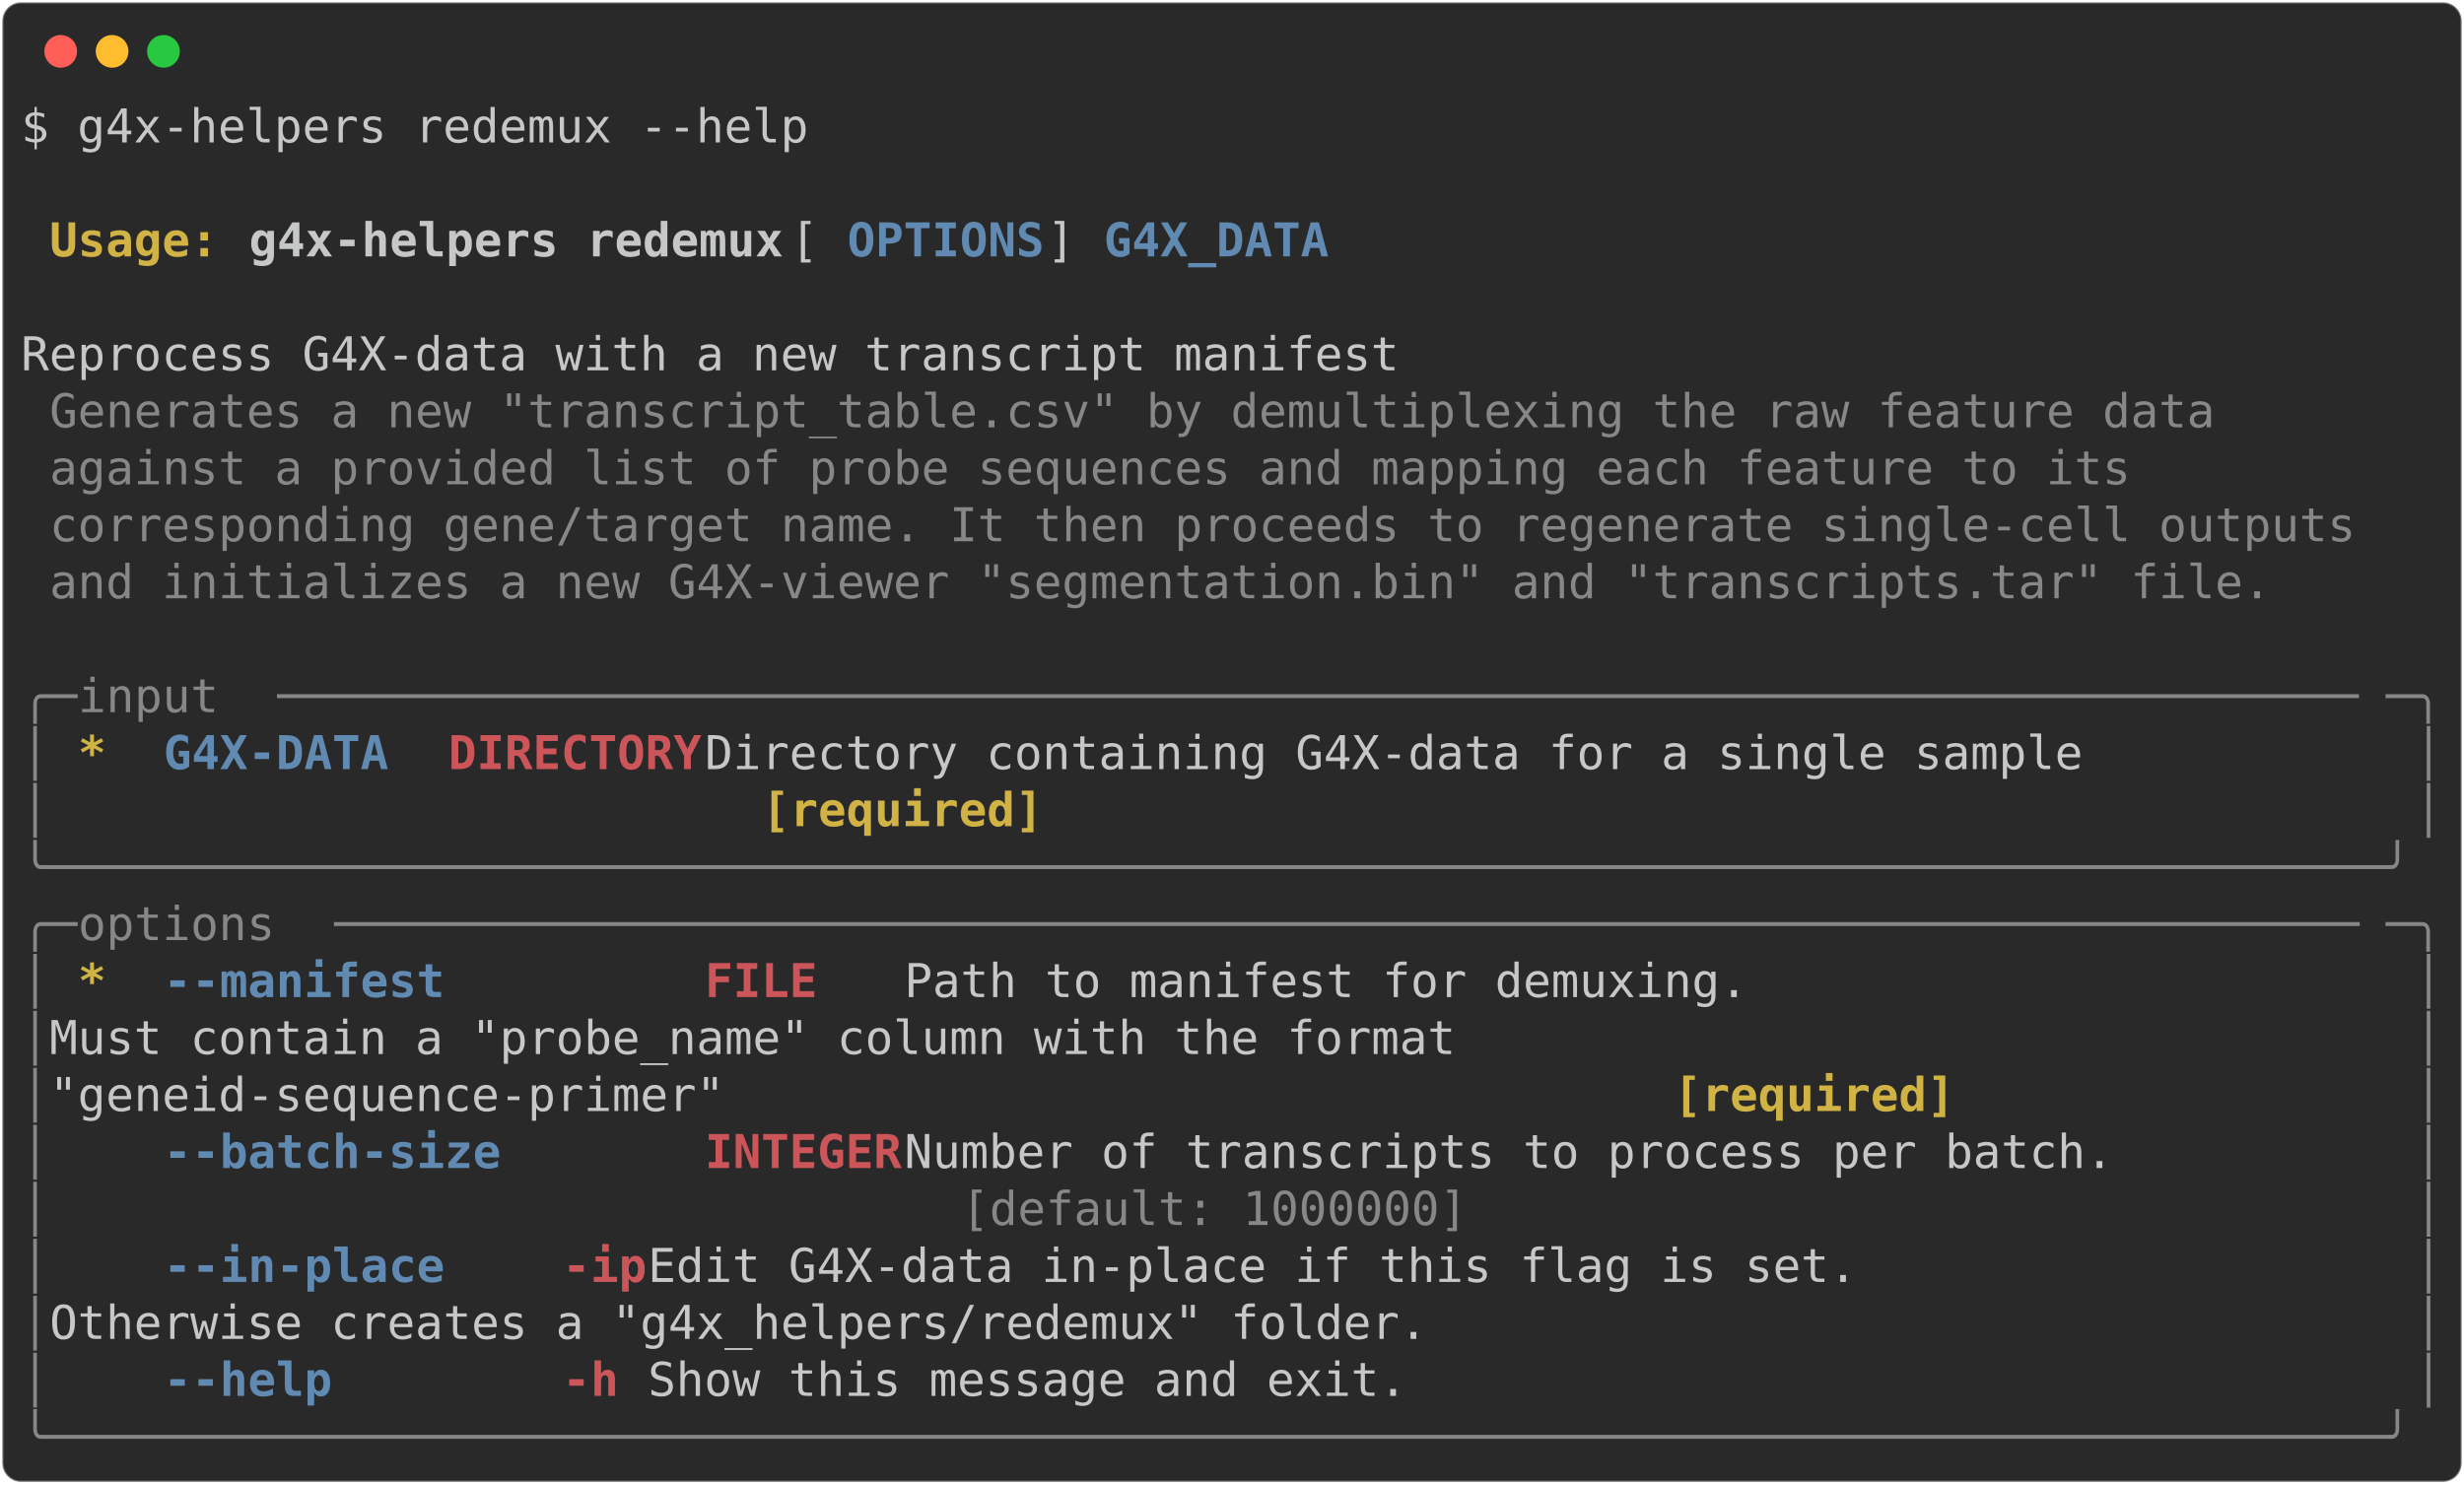
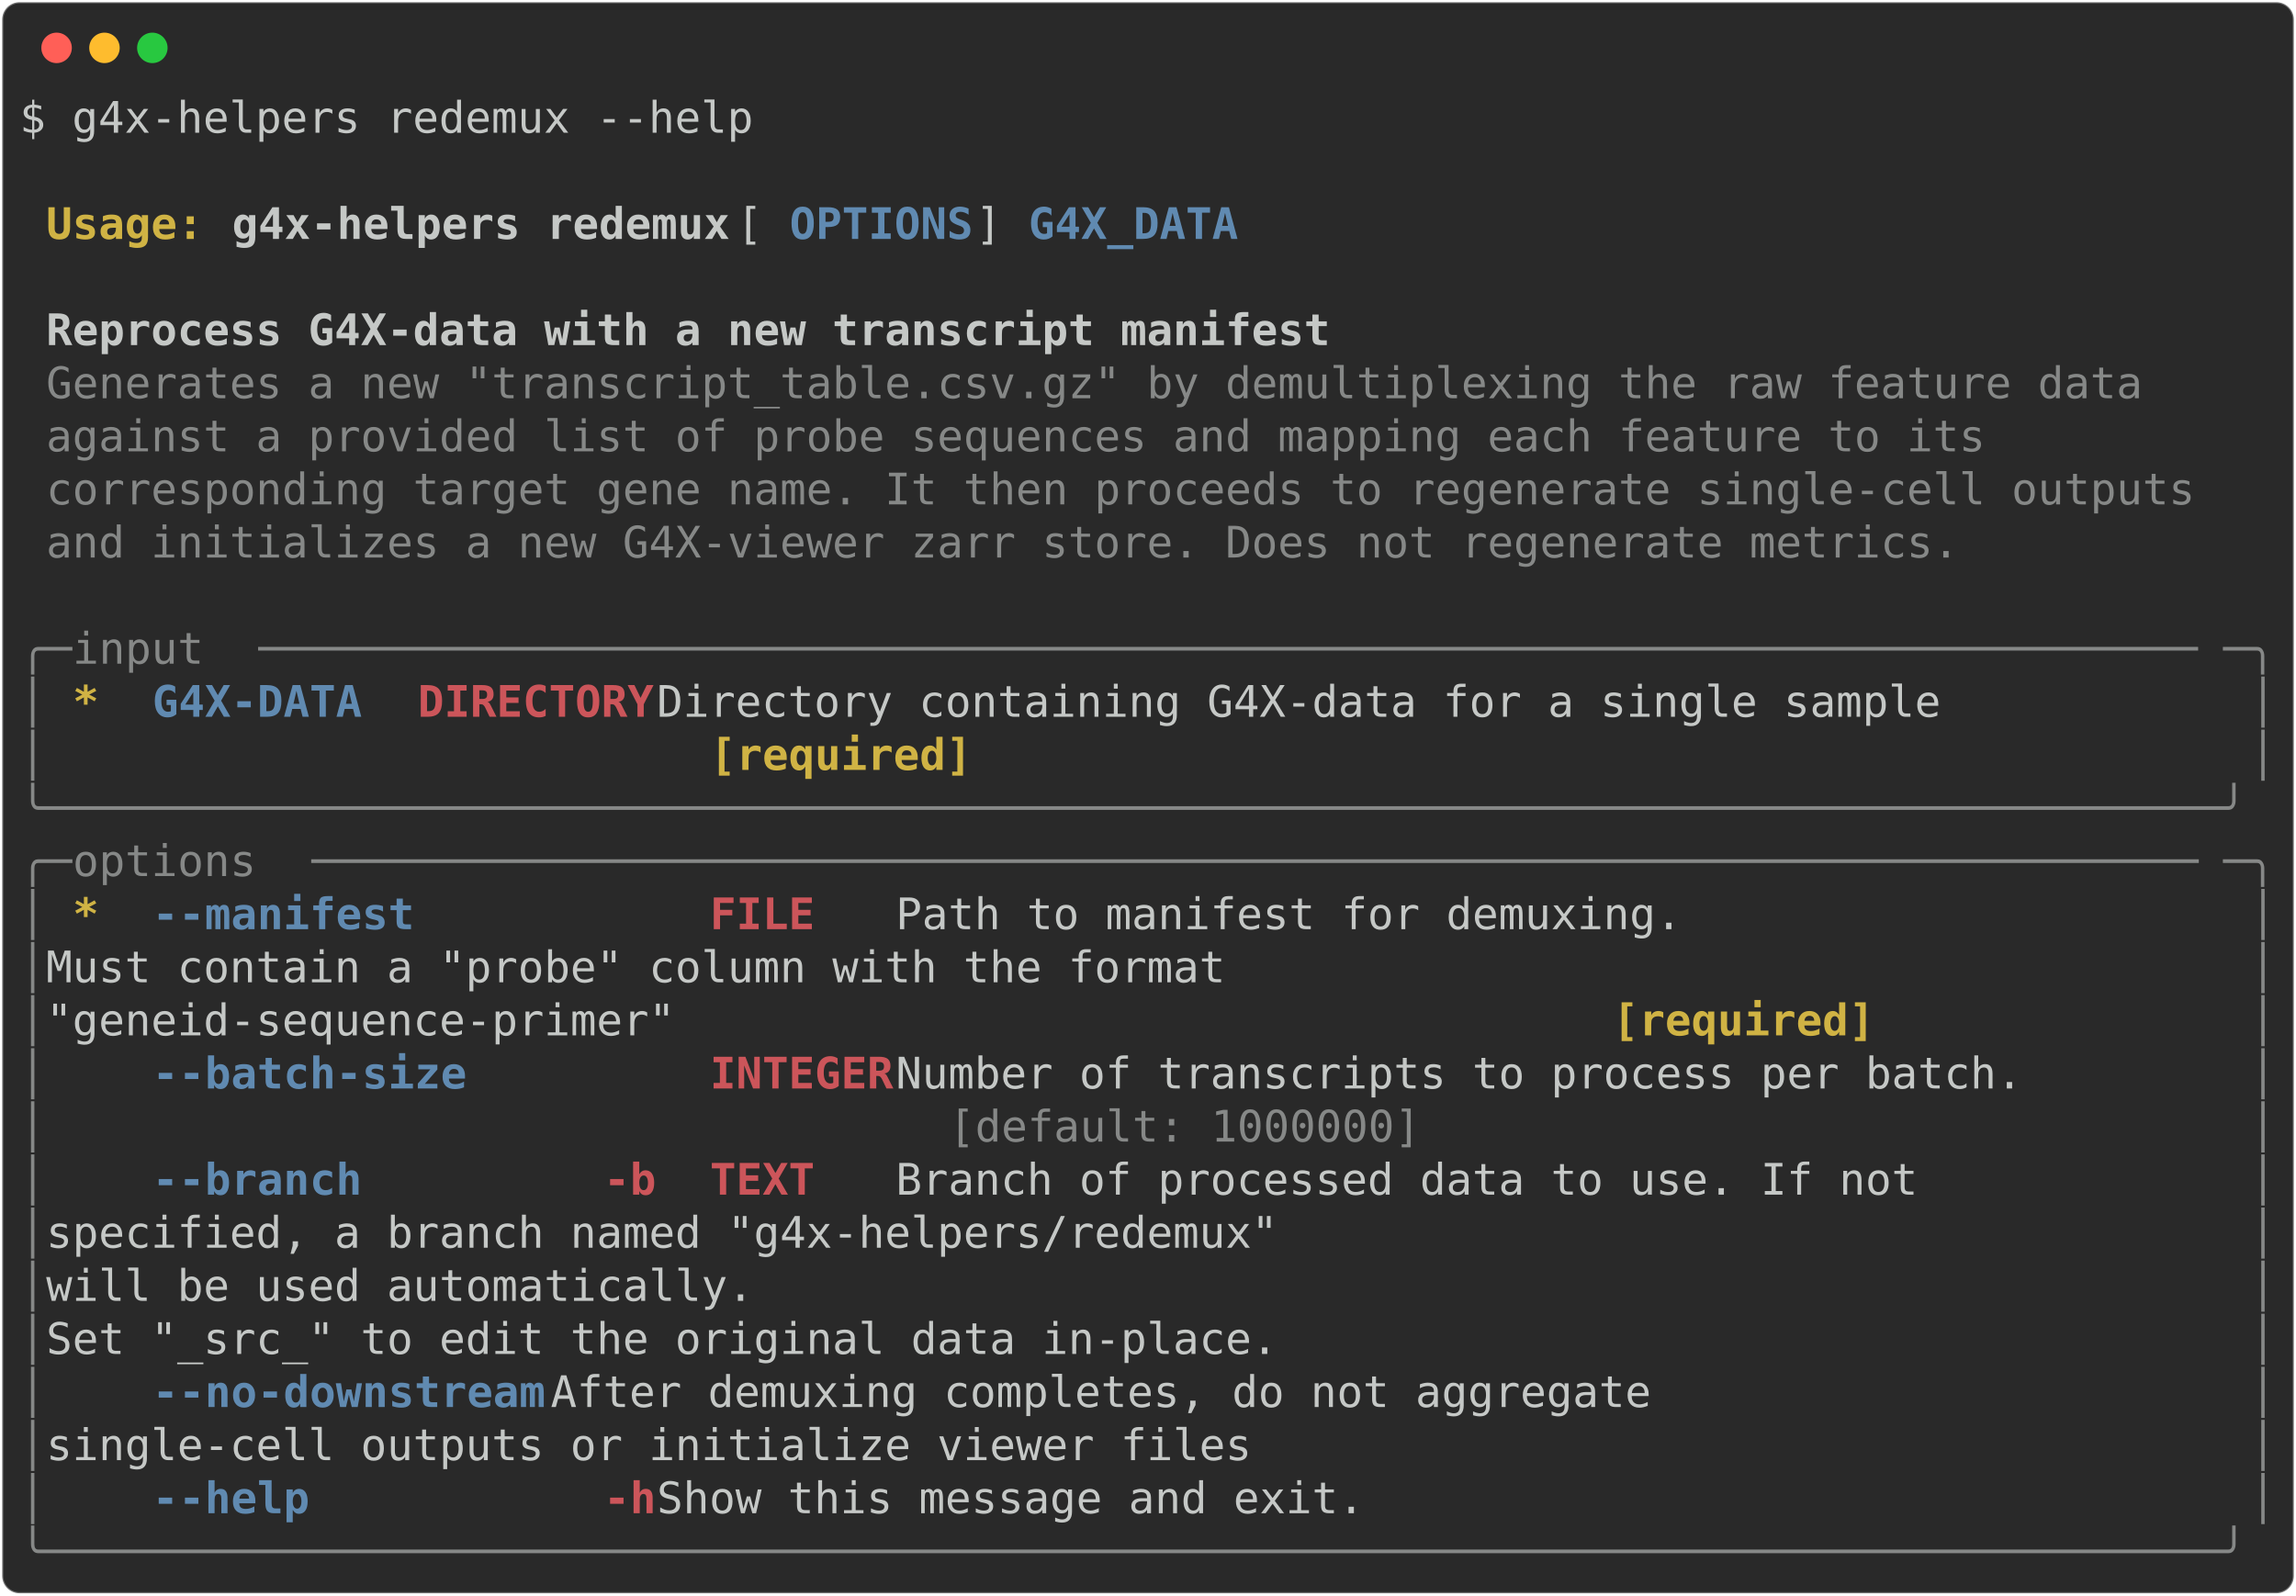
- <svg xmlns="http://www.w3.org/2000/svg" class="rich-terminal" viewBox="0 0 1055 635.6">
+ <svg xmlns="http://www.w3.org/2000/svg" class="rich-terminal" viewBox="0 0 1055 733.2">
  <style>

    @font-face {
        font-family: "Fira Code";
        src: local("FiraCode-Regular"),
                url("https://cdnjs.cloudflare.com/ajax/libs/firacode/6.2.0/woff2/FiraCode-Regular.woff2") format("woff2"),
                url("https://cdnjs.cloudflare.com/ajax/libs/firacode/6.2.0/woff/FiraCode-Regular.woff") format("woff");
        font-style: normal;
        font-weight: 400;
    }
    @font-face {
        font-family: "Fira Code";
        src: local("FiraCode-Bold"),
                url("https://cdnjs.cloudflare.com/ajax/libs/firacode/6.2.0/woff2/FiraCode-Bold.woff2") format("woff2"),
                url("https://cdnjs.cloudflare.com/ajax/libs/firacode/6.2.0/woff/FiraCode-Bold.woff") format("woff");
        font-style: bold;
        font-weight: 700;
    }

-     .terminal-609794509-matrix {
+     .terminal-2674517013-matrix {
        font-family: Fira Code, monospace;
        font-size: 20px;
        line-height: 24.4px;
        font-variant-east-asian: full-width;
    }

-     .terminal-609794509-title {
+     .terminal-2674517013-title {
        font-size: 18px;
        font-weight: bold;
        font-family: arial;
    }

-     .terminal-609794509-r1 { fill: #c5c8c6 }
- .terminal-609794509-r2 { fill: #d0b344;font-weight: bold }
- .terminal-609794509-r3 { fill: #c5c8c6;font-weight: bold }
- .terminal-609794509-r4 { fill: #608ab1;font-weight: bold }
- .terminal-609794509-r5 { fill: #868887 }
- .terminal-609794509-r6 { fill: #cc555a;font-weight: bold }
+     .terminal-2674517013-r1 { fill: #c5c8c6 }
+ .terminal-2674517013-r2 { fill: #d0b344;font-weight: bold }
+ .terminal-2674517013-r3 { fill: #c5c8c6;font-weight: bold }
+ .terminal-2674517013-r4 { fill: #608ab1;font-weight: bold }
+ .terminal-2674517013-r5 { fill: #868887 }
+ .terminal-2674517013-r6 { fill: #cc555a;font-weight: bold }
    </style>
  <defs>
-     <clipPath id="terminal-609794509-clip-terminal">
-       <rect x="0" y="0" width="1036.0" height="584.6" />
-     </clipPath>
-     <clipPath id="terminal-609794509-line-0">
+     <clipPath id="terminal-2674517013-clip-terminal">
+       <rect x="0" y="0" width="1036.0" height="682.2" />
+     </clipPath>
+     <clipPath id="terminal-2674517013-line-0">
      <rect x="0" y="1.5" width="1037" height="24.65" />
    </clipPath>
-     <clipPath id="terminal-609794509-line-1">
+     <clipPath id="terminal-2674517013-line-1">
      <rect x="0" y="25.9" width="1037" height="24.65" />
    </clipPath>
-     <clipPath id="terminal-609794509-line-2">
+     <clipPath id="terminal-2674517013-line-2">
      <rect x="0" y="50.3" width="1037" height="24.65" />
    </clipPath>
-     <clipPath id="terminal-609794509-line-3">
+     <clipPath id="terminal-2674517013-line-3">
      <rect x="0" y="74.7" width="1037" height="24.65" />
    </clipPath>
-     <clipPath id="terminal-609794509-line-4">
+     <clipPath id="terminal-2674517013-line-4">
      <rect x="0" y="99.1" width="1037" height="24.65" />
    </clipPath>
-     <clipPath id="terminal-609794509-line-5">
+     <clipPath id="terminal-2674517013-line-5">
      <rect x="0" y="123.5" width="1037" height="24.65" />
    </clipPath>
-     <clipPath id="terminal-609794509-line-6">
+     <clipPath id="terminal-2674517013-line-6">
      <rect x="0" y="147.9" width="1037" height="24.65" />
    </clipPath>
-     <clipPath id="terminal-609794509-line-7">
+     <clipPath id="terminal-2674517013-line-7">
      <rect x="0" y="172.3" width="1037" height="24.65" />
    </clipPath>
-     <clipPath id="terminal-609794509-line-8">
+     <clipPath id="terminal-2674517013-line-8">
      <rect x="0" y="196.7" width="1037" height="24.65" />
    </clipPath>
-     <clipPath id="terminal-609794509-line-9">
+     <clipPath id="terminal-2674517013-line-9">
      <rect x="0" y="221.1" width="1037" height="24.65" />
    </clipPath>
-     <clipPath id="terminal-609794509-line-10">
+     <clipPath id="terminal-2674517013-line-10">
      <rect x="0" y="245.5" width="1037" height="24.65" />
    </clipPath>
-     <clipPath id="terminal-609794509-line-11">
+     <clipPath id="terminal-2674517013-line-11">
      <rect x="0" y="269.9" width="1037" height="24.65" />
    </clipPath>
-     <clipPath id="terminal-609794509-line-12">
+     <clipPath id="terminal-2674517013-line-12">
      <rect x="0" y="294.3" width="1037" height="24.65" />
    </clipPath>
-     <clipPath id="terminal-609794509-line-13">
+     <clipPath id="terminal-2674517013-line-13">
      <rect x="0" y="318.7" width="1037" height="24.65" />
    </clipPath>
-     <clipPath id="terminal-609794509-line-14">
+     <clipPath id="terminal-2674517013-line-14">
      <rect x="0" y="343.1" width="1037" height="24.65" />
    </clipPath>
-     <clipPath id="terminal-609794509-line-15">
+     <clipPath id="terminal-2674517013-line-15">
      <rect x="0" y="367.5" width="1037" height="24.65" />
    </clipPath>
-     <clipPath id="terminal-609794509-line-16">
+     <clipPath id="terminal-2674517013-line-16">
      <rect x="0" y="391.9" width="1037" height="24.65" />
    </clipPath>
-     <clipPath id="terminal-609794509-line-17">
+     <clipPath id="terminal-2674517013-line-17">
      <rect x="0" y="416.3" width="1037" height="24.65" />
    </clipPath>
-     <clipPath id="terminal-609794509-line-18">
+     <clipPath id="terminal-2674517013-line-18">
      <rect x="0" y="440.7" width="1037" height="24.65" />
    </clipPath>
-     <clipPath id="terminal-609794509-line-19">
+     <clipPath id="terminal-2674517013-line-19">
      <rect x="0" y="465.1" width="1037" height="24.65" />
    </clipPath>
-     <clipPath id="terminal-609794509-line-20">
+     <clipPath id="terminal-2674517013-line-20">
      <rect x="0" y="489.5" width="1037" height="24.65" />
    </clipPath>
-     <clipPath id="terminal-609794509-line-21">
+     <clipPath id="terminal-2674517013-line-21">
      <rect x="0" y="513.9" width="1037" height="24.65" />
    </clipPath>
-     <clipPath id="terminal-609794509-line-22">
+     <clipPath id="terminal-2674517013-line-22">
      <rect x="0" y="538.3" width="1037" height="24.65" />
    </clipPath>
+     <clipPath id="terminal-2674517013-line-23">
+       <rect x="0" y="562.7" width="1037" height="24.65" />
+     </clipPath>
+     <clipPath id="terminal-2674517013-line-24">
+       <rect x="0" y="587.1" width="1037" height="24.65" />
+     </clipPath>
+     <clipPath id="terminal-2674517013-line-25">
+       <rect x="0" y="611.5" width="1037" height="24.65" />
+     </clipPath>
+     <clipPath id="terminal-2674517013-line-26">
+       <rect x="0" y="635.9" width="1037" height="24.65" />
+     </clipPath>
  </defs>
-   <rect fill="#292929" stroke="rgba(255,255,255,0.35)" stroke-width="1" x="1" y="1" width="1053" height="633.6" rx="8" />
+   <rect fill="#292929" stroke="rgba(255,255,255,0.35)" stroke-width="1" x="1" y="1" width="1053" height="731.2" rx="8" />
  <g transform="translate(26,22)">
    <circle cx="0" cy="0" r="7" fill="#ff5f57" />
    <circle cx="22" cy="0" r="7" fill="#febc2e" />
    <circle cx="44" cy="0" r="7" fill="#28c840" />
  </g>
-   <g transform="translate(9, 41)" clip-path="url(#terminal-609794509-clip-terminal)">
-     <g class="terminal-609794509-matrix">
-       <text class="terminal-609794509-r1" x="0" y="20" textLength="341.6" clip-path="url(#terminal-609794509-line-0)">$ g4x-helpers redemux --help</text>
-       <text class="terminal-609794509-r1" x="1037" y="20" textLength="12.2" clip-path="url(#terminal-609794509-line-0)">
- </text>
-       <text class="terminal-609794509-r1" x="1037" y="44.4" textLength="12.2" clip-path="url(#terminal-609794509-line-1)">
- </text>
-       <text class="terminal-609794509-r2" x="12.2" y="68.8" textLength="73.2" clip-path="url(#terminal-609794509-line-2)">Usage:</text>
-       <text class="terminal-609794509-r3" x="97.6" y="68.8" textLength="231.8" clip-path="url(#terminal-609794509-line-2)">g4x-helpers redemux</text>
-       <text class="terminal-609794509-r1" x="329.4" y="68.8" textLength="24.4" clip-path="url(#terminal-609794509-line-2)"> [</text>
-       <text class="terminal-609794509-r4" x="353.8" y="68.8" textLength="85.4" clip-path="url(#terminal-609794509-line-2)">OPTIONS</text>
-       <text class="terminal-609794509-r1" x="439.2" y="68.8" textLength="24.4" clip-path="url(#terminal-609794509-line-2)">] </text>
-       <text class="terminal-609794509-r4" x="463.6" y="68.8" textLength="97.6" clip-path="url(#terminal-609794509-line-2)">G4X_DATA</text>
-       <text class="terminal-609794509-r1" x="1037" y="68.8" textLength="12.2" clip-path="url(#terminal-609794509-line-2)">
- </text>
-       <text class="terminal-609794509-r1" x="1037" y="93.2" textLength="12.2" clip-path="url(#terminal-609794509-line-3)">
- </text>
-       <text class="terminal-609794509-r1" x="0" y="117.6" textLength="1037" clip-path="url(#terminal-609794509-line-4)"> Reprocess G4X-data with a new transcript manifest                                   </text>
-       <text class="terminal-609794509-r1" x="1037" y="117.6" textLength="12.2" clip-path="url(#terminal-609794509-line-4)">
- </text>
-       <text class="terminal-609794509-r5" x="12.2" y="142" textLength="951.6" clip-path="url(#terminal-609794509-line-5)">Generates a new "transcript_table.csv" by demultiplexing the raw feature data </text>
-       <text class="terminal-609794509-r1" x="1037" y="142" textLength="12.2" clip-path="url(#terminal-609794509-line-5)">
- </text>
-       <text class="terminal-609794509-r5" x="12.2" y="166.4" textLength="915" clip-path="url(#terminal-609794509-line-6)">against a provided list of probe sequences and mapping each feature to its </text>
-       <text class="terminal-609794509-r1" x="1037" y="166.4" textLength="12.2" clip-path="url(#terminal-609794509-line-6)">
- </text>
-       <text class="terminal-609794509-r5" x="12.2" y="190.8" textLength="1012.6" clip-path="url(#terminal-609794509-line-7)">corresponding gene/target name. It then proceeds to regenerate single-cell outputs </text>
-       <text class="terminal-609794509-r1" x="1037" y="190.8" textLength="12.2" clip-path="url(#terminal-609794509-line-7)">
- </text>
-       <text class="terminal-609794509-r5" x="12.2" y="215.2" textLength="963.8" clip-path="url(#terminal-609794509-line-8)">and initializes a new G4X-viewer "segmentation.bin" and "transcripts.tar" file.</text>
-       <text class="terminal-609794509-r1" x="1037" y="215.2" textLength="12.2" clip-path="url(#terminal-609794509-line-8)">
- </text>
-       <text class="terminal-609794509-r1" x="1037" y="239.6" textLength="12.2" clip-path="url(#terminal-609794509-line-9)">
- </text>
-       <text class="terminal-609794509-r5" x="0" y="264" textLength="24.4" clip-path="url(#terminal-609794509-line-10)">╭─</text>
-       <text class="terminal-609794509-r5" x="24.4" y="264" textLength="85.4" clip-path="url(#terminal-609794509-line-10)"> input </text>
-       <text class="terminal-609794509-r5" x="109.8" y="264" textLength="902.8" clip-path="url(#terminal-609794509-line-10)">──────────────────────────────────────────────────────────────────────────</text>
-       <text class="terminal-609794509-r5" x="1012.6" y="264" textLength="24.4" clip-path="url(#terminal-609794509-line-10)">─╮</text>
-       <text class="terminal-609794509-r1" x="1037" y="264" textLength="12.2" clip-path="url(#terminal-609794509-line-10)">
- </text>
-       <text class="terminal-609794509-r5" x="0" y="288.4" textLength="12.2" clip-path="url(#terminal-609794509-line-11)">│</text>
-       <text class="terminal-609794509-r2" x="24.4" y="288.4" textLength="12.2" clip-path="url(#terminal-609794509-line-11)">*</text>
-       <text class="terminal-609794509-r4" x="61" y="288.4" textLength="97.6" clip-path="url(#terminal-609794509-line-11)">G4X-DATA</text>
-       <text class="terminal-609794509-r6" x="183" y="288.4" textLength="109.8" clip-path="url(#terminal-609794509-line-11)">DIRECTORY</text>
-       <text class="terminal-609794509-r1" x="292.8" y="288.4" textLength="732" clip-path="url(#terminal-609794509-line-11)">  Directory containing G4X-data for a single sample         </text>
-       <text class="terminal-609794509-r5" x="1024.8" y="288.4" textLength="12.2" clip-path="url(#terminal-609794509-line-11)">│</text>
-       <text class="terminal-609794509-r1" x="1037" y="288.4" textLength="12.2" clip-path="url(#terminal-609794509-line-11)">
- </text>
-       <text class="terminal-609794509-r5" x="0" y="312.8" textLength="12.2" clip-path="url(#terminal-609794509-line-12)">│</text>
-       <text class="terminal-609794509-r2" x="317.2" y="312.8" textLength="122" clip-path="url(#terminal-609794509-line-12)">[required]</text>
-       <text class="terminal-609794509-r5" x="1024.8" y="312.8" textLength="12.2" clip-path="url(#terminal-609794509-line-12)">│</text>
-       <text class="terminal-609794509-r1" x="1037" y="312.8" textLength="12.2" clip-path="url(#terminal-609794509-line-12)">
- </text>
-       <text class="terminal-609794509-r5" x="0" y="337.2" textLength="1037" clip-path="url(#terminal-609794509-line-13)">╰───────────────────────────────────────────────────────────────────────────────────╯</text>
-       <text class="terminal-609794509-r1" x="1037" y="337.2" textLength="12.2" clip-path="url(#terminal-609794509-line-13)">
- </text>
-       <text class="terminal-609794509-r5" x="0" y="361.6" textLength="24.4" clip-path="url(#terminal-609794509-line-14)">╭─</text>
-       <text class="terminal-609794509-r5" x="24.4" y="361.6" textLength="109.8" clip-path="url(#terminal-609794509-line-14)"> options </text>
-       <text class="terminal-609794509-r5" x="134.2" y="361.6" textLength="878.4" clip-path="url(#terminal-609794509-line-14)">────────────────────────────────────────────────────────────────────────</text>
-       <text class="terminal-609794509-r5" x="1012.6" y="361.6" textLength="24.4" clip-path="url(#terminal-609794509-line-14)">─╮</text>
-       <text class="terminal-609794509-r1" x="1037" y="361.6" textLength="12.2" clip-path="url(#terminal-609794509-line-14)">
- </text>
-       <text class="terminal-609794509-r5" x="0" y="386" textLength="12.2" clip-path="url(#terminal-609794509-line-15)">│</text>
-       <text class="terminal-609794509-r2" x="24.4" y="386" textLength="12.2" clip-path="url(#terminal-609794509-line-15)">*</text>
-       <text class="terminal-609794509-r4" x="61" y="386" textLength="146.4" clip-path="url(#terminal-609794509-line-15)">--manifest  </text>
-       <text class="terminal-609794509-r6" x="292.8" y="386" textLength="85.4" clip-path="url(#terminal-609794509-line-15)">FILE   </text>
-       <text class="terminal-609794509-r1" x="378.2" y="386" textLength="646.6" clip-path="url(#terminal-609794509-line-15)">  Path to manifest for demuxing.                     </text>
-       <text class="terminal-609794509-r5" x="1024.8" y="386" textLength="12.2" clip-path="url(#terminal-609794509-line-15)">│</text>
-       <text class="terminal-609794509-r1" x="1037" y="386" textLength="12.2" clip-path="url(#terminal-609794509-line-15)">
- </text>
-       <text class="terminal-609794509-r5" x="0" y="410.4" textLength="12.2" clip-path="url(#terminal-609794509-line-16)">│</text>
-       <text class="terminal-609794509-r1" x="12.2" y="410.4" textLength="1012.6" clip-path="url(#terminal-609794509-line-16)">                                Must contain a "probe_name" column with the format </text>
-       <text class="terminal-609794509-r5" x="1024.8" y="410.4" textLength="12.2" clip-path="url(#terminal-609794509-line-16)">│</text>
-       <text class="terminal-609794509-r1" x="1037" y="410.4" textLength="12.2" clip-path="url(#terminal-609794509-line-16)">
- </text>
-       <text class="terminal-609794509-r5" x="0" y="434.8" textLength="12.2" clip-path="url(#terminal-609794509-line-17)">│</text>
-       <text class="terminal-609794509-r1" x="12.2" y="434.8" textLength="695.4" clip-path="url(#terminal-609794509-line-17)">                                "geneid-sequence-primer" </text>
-       <text class="terminal-609794509-r2" x="707.6" y="434.8" textLength="122" clip-path="url(#terminal-609794509-line-17)">[required]</text>
-       <text class="terminal-609794509-r5" x="1024.8" y="434.8" textLength="12.2" clip-path="url(#terminal-609794509-line-17)">│</text>
-       <text class="terminal-609794509-r1" x="1037" y="434.8" textLength="12.2" clip-path="url(#terminal-609794509-line-17)">
- </text>
-       <text class="terminal-609794509-r5" x="0" y="459.2" textLength="12.2" clip-path="url(#terminal-609794509-line-18)">│</text>
-       <text class="terminal-609794509-r4" x="61" y="459.2" textLength="146.4" clip-path="url(#terminal-609794509-line-18)">--batch-size</text>
-       <text class="terminal-609794509-r6" x="292.8" y="459.2" textLength="85.4" clip-path="url(#terminal-609794509-line-18)">INTEGER</text>
-       <text class="terminal-609794509-r1" x="378.2" y="459.2" textLength="646.6" clip-path="url(#terminal-609794509-line-18)">  Number of transcripts to process per batch.        </text>
-       <text class="terminal-609794509-r5" x="1024.8" y="459.2" textLength="12.2" clip-path="url(#terminal-609794509-line-18)">│</text>
-       <text class="terminal-609794509-r1" x="1037" y="459.2" textLength="12.2" clip-path="url(#terminal-609794509-line-18)">
- </text>
-       <text class="terminal-609794509-r5" x="0" y="483.6" textLength="12.2" clip-path="url(#terminal-609794509-line-19)">│</text>
-       <text class="terminal-609794509-r5" x="402.6" y="483.6" textLength="219.6" clip-path="url(#terminal-609794509-line-19)">[default: 1000000]</text>
-       <text class="terminal-609794509-r5" x="1024.8" y="483.6" textLength="12.2" clip-path="url(#terminal-609794509-line-19)">│</text>
-       <text class="terminal-609794509-r1" x="1037" y="483.6" textLength="12.2" clip-path="url(#terminal-609794509-line-19)">
- </text>
-       <text class="terminal-609794509-r5" x="0" y="508" textLength="12.2" clip-path="url(#terminal-609794509-line-20)">│</text>
-       <text class="terminal-609794509-r4" x="61" y="508" textLength="146.4" clip-path="url(#terminal-609794509-line-20)">--in-place  </text>
-       <text class="terminal-609794509-r6" x="231.8" y="508" textLength="36.6" clip-path="url(#terminal-609794509-line-20)">-ip</text>
-       <text class="terminal-609794509-r1" x="268.4" y="508" textLength="756.4" clip-path="url(#terminal-609794509-line-20)">           Edit G4X-data in-place if this flag is set.        </text>
-       <text class="terminal-609794509-r5" x="1024.8" y="508" textLength="12.2" clip-path="url(#terminal-609794509-line-20)">│</text>
-       <text class="terminal-609794509-r1" x="1037" y="508" textLength="12.2" clip-path="url(#terminal-609794509-line-20)">
- </text>
-       <text class="terminal-609794509-r5" x="0" y="532.4" textLength="12.2" clip-path="url(#terminal-609794509-line-21)">│</text>
-       <text class="terminal-609794509-r1" x="12.2" y="532.4" textLength="1012.6" clip-path="url(#terminal-609794509-line-21)">                                Otherwise creates a "g4x_helpers/redemux" folder.  </text>
-       <text class="terminal-609794509-r5" x="1024.8" y="532.4" textLength="12.2" clip-path="url(#terminal-609794509-line-21)">│</text>
-       <text class="terminal-609794509-r1" x="1037" y="532.4" textLength="12.2" clip-path="url(#terminal-609794509-line-21)">
- </text>
-       <text class="terminal-609794509-r5" x="0" y="556.8" textLength="12.2" clip-path="url(#terminal-609794509-line-22)">│</text>
-       <text class="terminal-609794509-r4" x="61" y="556.8" textLength="146.4" clip-path="url(#terminal-609794509-line-22)">--help      </text>
-       <text class="terminal-609794509-r6" x="231.8" y="556.8" textLength="36.6" clip-path="url(#terminal-609794509-line-22)">-h </text>
-       <text class="terminal-609794509-r1" x="268.4" y="556.8" textLength="756.4" clip-path="url(#terminal-609794509-line-22)">           Show this message and exit.                        </text>
-       <text class="terminal-609794509-r5" x="1024.8" y="556.8" textLength="12.2" clip-path="url(#terminal-609794509-line-22)">│</text>
-       <text class="terminal-609794509-r1" x="1037" y="556.8" textLength="12.2" clip-path="url(#terminal-609794509-line-22)">
- </text>
-       <text class="terminal-609794509-r5" x="0" y="581.2" textLength="1037" clip-path="url(#terminal-609794509-line-23)">╰───────────────────────────────────────────────────────────────────────────────────╯</text>
-       <text class="terminal-609794509-r1" x="1037" y="581.2" textLength="12.2" clip-path="url(#terminal-609794509-line-23)">
+   <g transform="translate(9, 41)" clip-path="url(#terminal-2674517013-clip-terminal)">
+     <g class="terminal-2674517013-matrix">
+       <text class="terminal-2674517013-r1" x="0" y="20" textLength="341.6" clip-path="url(#terminal-2674517013-line-0)">$ g4x-helpers redemux --help</text>
+       <text class="terminal-2674517013-r1" x="1037" y="20" textLength="12.2" clip-path="url(#terminal-2674517013-line-0)">
+ </text>
+       <text class="terminal-2674517013-r1" x="1037" y="44.4" textLength="12.2" clip-path="url(#terminal-2674517013-line-1)">
+ </text>
+       <text class="terminal-2674517013-r2" x="12.2" y="68.8" textLength="73.2" clip-path="url(#terminal-2674517013-line-2)">Usage:</text>
+       <text class="terminal-2674517013-r3" x="97.6" y="68.8" textLength="231.8" clip-path="url(#terminal-2674517013-line-2)">g4x-helpers redemux</text>
+       <text class="terminal-2674517013-r1" x="329.4" y="68.8" textLength="24.4" clip-path="url(#terminal-2674517013-line-2)"> [</text>
+       <text class="terminal-2674517013-r4" x="353.8" y="68.8" textLength="85.4" clip-path="url(#terminal-2674517013-line-2)">OPTIONS</text>
+       <text class="terminal-2674517013-r1" x="439.2" y="68.8" textLength="24.4" clip-path="url(#terminal-2674517013-line-2)">] </text>
+       <text class="terminal-2674517013-r4" x="463.6" y="68.8" textLength="97.6" clip-path="url(#terminal-2674517013-line-2)">G4X_DATA</text>
+       <text class="terminal-2674517013-r1" x="1037" y="68.8" textLength="12.2" clip-path="url(#terminal-2674517013-line-2)">
+ </text>
+       <text class="terminal-2674517013-r1" x="1037" y="93.2" textLength="12.2" clip-path="url(#terminal-2674517013-line-3)">
+ </text>
+       <text class="terminal-2674517013-r3" x="12.2" y="117.6" textLength="597.8" clip-path="url(#terminal-2674517013-line-4)">Reprocess G4X-data with a new transcript manifest</text>
+       <text class="terminal-2674517013-r1" x="1037" y="117.6" textLength="12.2" clip-path="url(#terminal-2674517013-line-4)">
+ </text>
+       <text class="terminal-2674517013-r5" x="12.2" y="142" textLength="988.2" clip-path="url(#terminal-2674517013-line-5)">Generates a new "transcript_table.csv.gz" by demultiplexing the raw feature data </text>
+       <text class="terminal-2674517013-r1" x="1037" y="142" textLength="12.2" clip-path="url(#terminal-2674517013-line-5)">
+ </text>
+       <text class="terminal-2674517013-r5" x="12.2" y="166.4" textLength="915" clip-path="url(#terminal-2674517013-line-6)">against a provided list of probe sequences and mapping each feature to its </text>
+       <text class="terminal-2674517013-r1" x="1037" y="166.4" textLength="12.2" clip-path="url(#terminal-2674517013-line-6)">
+ </text>
+       <text class="terminal-2674517013-r5" x="12.2" y="190.8" textLength="1012.6" clip-path="url(#terminal-2674517013-line-7)">corresponding target gene name. It then proceeds to regenerate single-cell outputs </text>
+       <text class="terminal-2674517013-r1" x="1037" y="190.8" textLength="12.2" clip-path="url(#terminal-2674517013-line-7)">
+ </text>
+       <text class="terminal-2674517013-r5" x="12.2" y="215.2" textLength="890.6" clip-path="url(#terminal-2674517013-line-8)">and initializes a new G4X-viewer zarr store. Does not regenerate metrics.</text>
+       <text class="terminal-2674517013-r1" x="1037" y="215.2" textLength="12.2" clip-path="url(#terminal-2674517013-line-8)">
+ </text>
+       <text class="terminal-2674517013-r1" x="1037" y="239.6" textLength="12.2" clip-path="url(#terminal-2674517013-line-9)">
+ </text>
+       <text class="terminal-2674517013-r5" x="0" y="264" textLength="24.4" clip-path="url(#terminal-2674517013-line-10)">╭─</text>
+       <text class="terminal-2674517013-r5" x="24.4" y="264" textLength="85.4" clip-path="url(#terminal-2674517013-line-10)"> input </text>
+       <text class="terminal-2674517013-r5" x="109.8" y="264" textLength="902.8" clip-path="url(#terminal-2674517013-line-10)">──────────────────────────────────────────────────────────────────────────</text>
+       <text class="terminal-2674517013-r5" x="1012.6" y="264" textLength="24.4" clip-path="url(#terminal-2674517013-line-10)">─╮</text>
+       <text class="terminal-2674517013-r1" x="1037" y="264" textLength="12.2" clip-path="url(#terminal-2674517013-line-10)">
+ </text>
+       <text class="terminal-2674517013-r5" x="0" y="288.4" textLength="12.2" clip-path="url(#terminal-2674517013-line-11)">│</text>
+       <text class="terminal-2674517013-r2" x="24.4" y="288.4" textLength="12.2" clip-path="url(#terminal-2674517013-line-11)">*</text>
+       <text class="terminal-2674517013-r4" x="61" y="288.4" textLength="97.6" clip-path="url(#terminal-2674517013-line-11)">G4X-DATA</text>
+       <text class="terminal-2674517013-r6" x="183" y="288.4" textLength="109.8" clip-path="url(#terminal-2674517013-line-11)">DIRECTORY</text>
+       <text class="terminal-2674517013-r1" x="292.8" y="288.4" textLength="732" clip-path="url(#terminal-2674517013-line-11)">  Directory containing G4X-data for a single sample         </text>
+       <text class="terminal-2674517013-r5" x="1024.8" y="288.4" textLength="12.2" clip-path="url(#terminal-2674517013-line-11)">│</text>
+       <text class="terminal-2674517013-r1" x="1037" y="288.4" textLength="12.2" clip-path="url(#terminal-2674517013-line-11)">
+ </text>
+       <text class="terminal-2674517013-r5" x="0" y="312.8" textLength="12.2" clip-path="url(#terminal-2674517013-line-12)">│</text>
+       <text class="terminal-2674517013-r2" x="317.2" y="312.8" textLength="122" clip-path="url(#terminal-2674517013-line-12)">[required]</text>
+       <text class="terminal-2674517013-r5" x="1024.8" y="312.8" textLength="12.2" clip-path="url(#terminal-2674517013-line-12)">│</text>
+       <text class="terminal-2674517013-r1" x="1037" y="312.8" textLength="12.2" clip-path="url(#terminal-2674517013-line-12)">
+ </text>
+       <text class="terminal-2674517013-r5" x="0" y="337.2" textLength="1037" clip-path="url(#terminal-2674517013-line-13)">╰───────────────────────────────────────────────────────────────────────────────────╯</text>
+       <text class="terminal-2674517013-r1" x="1037" y="337.2" textLength="12.2" clip-path="url(#terminal-2674517013-line-13)">
+ </text>
+       <text class="terminal-2674517013-r5" x="0" y="361.6" textLength="24.4" clip-path="url(#terminal-2674517013-line-14)">╭─</text>
+       <text class="terminal-2674517013-r5" x="24.4" y="361.6" textLength="109.8" clip-path="url(#terminal-2674517013-line-14)"> options </text>
+       <text class="terminal-2674517013-r5" x="134.2" y="361.6" textLength="878.4" clip-path="url(#terminal-2674517013-line-14)">────────────────────────────────────────────────────────────────────────</text>
+       <text class="terminal-2674517013-r5" x="1012.6" y="361.6" textLength="24.4" clip-path="url(#terminal-2674517013-line-14)">─╮</text>
+       <text class="terminal-2674517013-r1" x="1037" y="361.6" textLength="12.2" clip-path="url(#terminal-2674517013-line-14)">
+ </text>
+       <text class="terminal-2674517013-r5" x="0" y="386" textLength="12.2" clip-path="url(#terminal-2674517013-line-15)">│</text>
+       <text class="terminal-2674517013-r2" x="24.4" y="386" textLength="12.2" clip-path="url(#terminal-2674517013-line-15)">*</text>
+       <text class="terminal-2674517013-r4" x="61" y="386" textLength="183" clip-path="url(#terminal-2674517013-line-15)">--manifest     </text>
+       <text class="terminal-2674517013-r6" x="317.2" y="386" textLength="85.4" clip-path="url(#terminal-2674517013-line-15)">FILE   </text>
+       <text class="terminal-2674517013-r1" x="402.6" y="386" textLength="622.2" clip-path="url(#terminal-2674517013-line-15)">  Path to manifest for demuxing.                   </text>
+       <text class="terminal-2674517013-r5" x="1024.8" y="386" textLength="12.2" clip-path="url(#terminal-2674517013-line-15)">│</text>
+       <text class="terminal-2674517013-r1" x="1037" y="386" textLength="12.2" clip-path="url(#terminal-2674517013-line-15)">
+ </text>
+       <text class="terminal-2674517013-r5" x="0" y="410.4" textLength="12.2" clip-path="url(#terminal-2674517013-line-16)">│</text>
+       <text class="terminal-2674517013-r1" x="12.2" y="410.4" textLength="1012.6" clip-path="url(#terminal-2674517013-line-16)">                                  Must contain a "probe" column with the format    </text>
+       <text class="terminal-2674517013-r5" x="1024.8" y="410.4" textLength="12.2" clip-path="url(#terminal-2674517013-line-16)">│</text>
+       <text class="terminal-2674517013-r1" x="1037" y="410.4" textLength="12.2" clip-path="url(#terminal-2674517013-line-16)">
+ </text>
+       <text class="terminal-2674517013-r5" x="0" y="434.8" textLength="12.2" clip-path="url(#terminal-2674517013-line-17)">│</text>
+       <text class="terminal-2674517013-r1" x="12.2" y="434.8" textLength="719.8" clip-path="url(#terminal-2674517013-line-17)">                                  "geneid-sequence-primer" </text>
+       <text class="terminal-2674517013-r2" x="732" y="434.8" textLength="122" clip-path="url(#terminal-2674517013-line-17)">[required]</text>
+       <text class="terminal-2674517013-r5" x="1024.8" y="434.8" textLength="12.2" clip-path="url(#terminal-2674517013-line-17)">│</text>
+       <text class="terminal-2674517013-r1" x="1037" y="434.8" textLength="12.2" clip-path="url(#terminal-2674517013-line-17)">
+ </text>
+       <text class="terminal-2674517013-r5" x="0" y="459.2" textLength="12.2" clip-path="url(#terminal-2674517013-line-18)">│</text>
+       <text class="terminal-2674517013-r4" x="61" y="459.2" textLength="183" clip-path="url(#terminal-2674517013-line-18)">--batch-size   </text>
+       <text class="terminal-2674517013-r6" x="317.2" y="459.2" textLength="85.4" clip-path="url(#terminal-2674517013-line-18)">INTEGER</text>
+       <text class="terminal-2674517013-r1" x="402.6" y="459.2" textLength="622.2" clip-path="url(#terminal-2674517013-line-18)">  Number of transcripts to process per batch.      </text>
+       <text class="terminal-2674517013-r5" x="1024.8" y="459.2" textLength="12.2" clip-path="url(#terminal-2674517013-line-18)">│</text>
+       <text class="terminal-2674517013-r1" x="1037" y="459.2" textLength="12.2" clip-path="url(#terminal-2674517013-line-18)">
+ </text>
+       <text class="terminal-2674517013-r5" x="0" y="483.6" textLength="12.2" clip-path="url(#terminal-2674517013-line-19)">│</text>
+       <text class="terminal-2674517013-r5" x="427" y="483.6" textLength="219.6" clip-path="url(#terminal-2674517013-line-19)">[default: 1000000]</text>
+       <text class="terminal-2674517013-r5" x="1024.8" y="483.6" textLength="12.2" clip-path="url(#terminal-2674517013-line-19)">│</text>
+       <text class="terminal-2674517013-r1" x="1037" y="483.6" textLength="12.2" clip-path="url(#terminal-2674517013-line-19)">
+ </text>
+       <text class="terminal-2674517013-r5" x="0" y="508" textLength="12.2" clip-path="url(#terminal-2674517013-line-20)">│</text>
+       <text class="terminal-2674517013-r4" x="61" y="508" textLength="183" clip-path="url(#terminal-2674517013-line-20)">--branch       </text>
+       <text class="terminal-2674517013-r6" x="268.4" y="508" textLength="24.4" clip-path="url(#terminal-2674517013-line-20)">-b</text>
+       <text class="terminal-2674517013-r6" x="317.2" y="508" textLength="85.4" clip-path="url(#terminal-2674517013-line-20)">TEXT   </text>
+       <text class="terminal-2674517013-r1" x="402.6" y="508" textLength="622.2" clip-path="url(#terminal-2674517013-line-20)">  Branch of processed data to use. If not          </text>
+       <text class="terminal-2674517013-r5" x="1024.8" y="508" textLength="12.2" clip-path="url(#terminal-2674517013-line-20)">│</text>
+       <text class="terminal-2674517013-r1" x="1037" y="508" textLength="12.2" clip-path="url(#terminal-2674517013-line-20)">
+ </text>
+       <text class="terminal-2674517013-r5" x="0" y="532.4" textLength="12.2" clip-path="url(#terminal-2674517013-line-21)">│</text>
+       <text class="terminal-2674517013-r1" x="12.2" y="532.4" textLength="1012.6" clip-path="url(#terminal-2674517013-line-21)">                                  specified, a branch named "g4x-helpers/redemux"  </text>
+       <text class="terminal-2674517013-r5" x="1024.8" y="532.4" textLength="12.2" clip-path="url(#terminal-2674517013-line-21)">│</text>
+       <text class="terminal-2674517013-r1" x="1037" y="532.4" textLength="12.2" clip-path="url(#terminal-2674517013-line-21)">
+ </text>
+       <text class="terminal-2674517013-r5" x="0" y="556.8" textLength="12.2" clip-path="url(#terminal-2674517013-line-22)">│</text>
+       <text class="terminal-2674517013-r1" x="12.2" y="556.8" textLength="1012.6" clip-path="url(#terminal-2674517013-line-22)">                                  will be used automatically.                      </text>
+       <text class="terminal-2674517013-r5" x="1024.8" y="556.8" textLength="12.2" clip-path="url(#terminal-2674517013-line-22)">│</text>
+       <text class="terminal-2674517013-r1" x="1037" y="556.8" textLength="12.2" clip-path="url(#terminal-2674517013-line-22)">
+ </text>
+       <text class="terminal-2674517013-r5" x="0" y="581.2" textLength="12.2" clip-path="url(#terminal-2674517013-line-23)">│</text>
+       <text class="terminal-2674517013-r1" x="12.2" y="581.2" textLength="1012.6" clip-path="url(#terminal-2674517013-line-23)">                                  Set "_src_" to edit the original data in-place.  </text>
+       <text class="terminal-2674517013-r5" x="1024.8" y="581.2" textLength="12.2" clip-path="url(#terminal-2674517013-line-23)">│</text>
+       <text class="terminal-2674517013-r1" x="1037" y="581.2" textLength="12.2" clip-path="url(#terminal-2674517013-line-23)">
+ </text>
+       <text class="terminal-2674517013-r5" x="0" y="605.6" textLength="12.2" clip-path="url(#terminal-2674517013-line-24)">│</text>
+       <text class="terminal-2674517013-r4" x="61" y="605.6" textLength="183" clip-path="url(#terminal-2674517013-line-24)">--no-downstream</text>
+       <text class="terminal-2674517013-r1" x="244" y="605.6" textLength="780.8" clip-path="url(#terminal-2674517013-line-24)">               After demuxing completes, do not aggregate       </text>
+       <text class="terminal-2674517013-r5" x="1024.8" y="605.6" textLength="12.2" clip-path="url(#terminal-2674517013-line-24)">│</text>
+       <text class="terminal-2674517013-r1" x="1037" y="605.6" textLength="12.2" clip-path="url(#terminal-2674517013-line-24)">
+ </text>
+       <text class="terminal-2674517013-r5" x="0" y="630" textLength="12.2" clip-path="url(#terminal-2674517013-line-25)">│</text>
+       <text class="terminal-2674517013-r1" x="12.2" y="630" textLength="1012.6" clip-path="url(#terminal-2674517013-line-25)">                                  single-cell outputs or initialize viewer files   </text>
+       <text class="terminal-2674517013-r5" x="1024.8" y="630" textLength="12.2" clip-path="url(#terminal-2674517013-line-25)">│</text>
+       <text class="terminal-2674517013-r1" x="1037" y="630" textLength="12.2" clip-path="url(#terminal-2674517013-line-25)">
+ </text>
+       <text class="terminal-2674517013-r5" x="0" y="654.4" textLength="12.2" clip-path="url(#terminal-2674517013-line-26)">│</text>
+       <text class="terminal-2674517013-r4" x="61" y="654.4" textLength="183" clip-path="url(#terminal-2674517013-line-26)">--help         </text>
+       <text class="terminal-2674517013-r6" x="268.4" y="654.4" textLength="24.4" clip-path="url(#terminal-2674517013-line-26)">-h</text>
+       <text class="terminal-2674517013-r1" x="292.8" y="654.4" textLength="732" clip-path="url(#terminal-2674517013-line-26)">           Show this message and exit.                      </text>
+       <text class="terminal-2674517013-r5" x="1024.8" y="654.4" textLength="12.2" clip-path="url(#terminal-2674517013-line-26)">│</text>
+       <text class="terminal-2674517013-r1" x="1037" y="654.4" textLength="12.2" clip-path="url(#terminal-2674517013-line-26)">
+ </text>
+       <text class="terminal-2674517013-r5" x="0" y="678.8" textLength="1037" clip-path="url(#terminal-2674517013-line-27)">╰───────────────────────────────────────────────────────────────────────────────────╯</text>
+       <text class="terminal-2674517013-r1" x="1037" y="678.8" textLength="12.2" clip-path="url(#terminal-2674517013-line-27)">
</text>
    </g>
  </g>
</svg>
